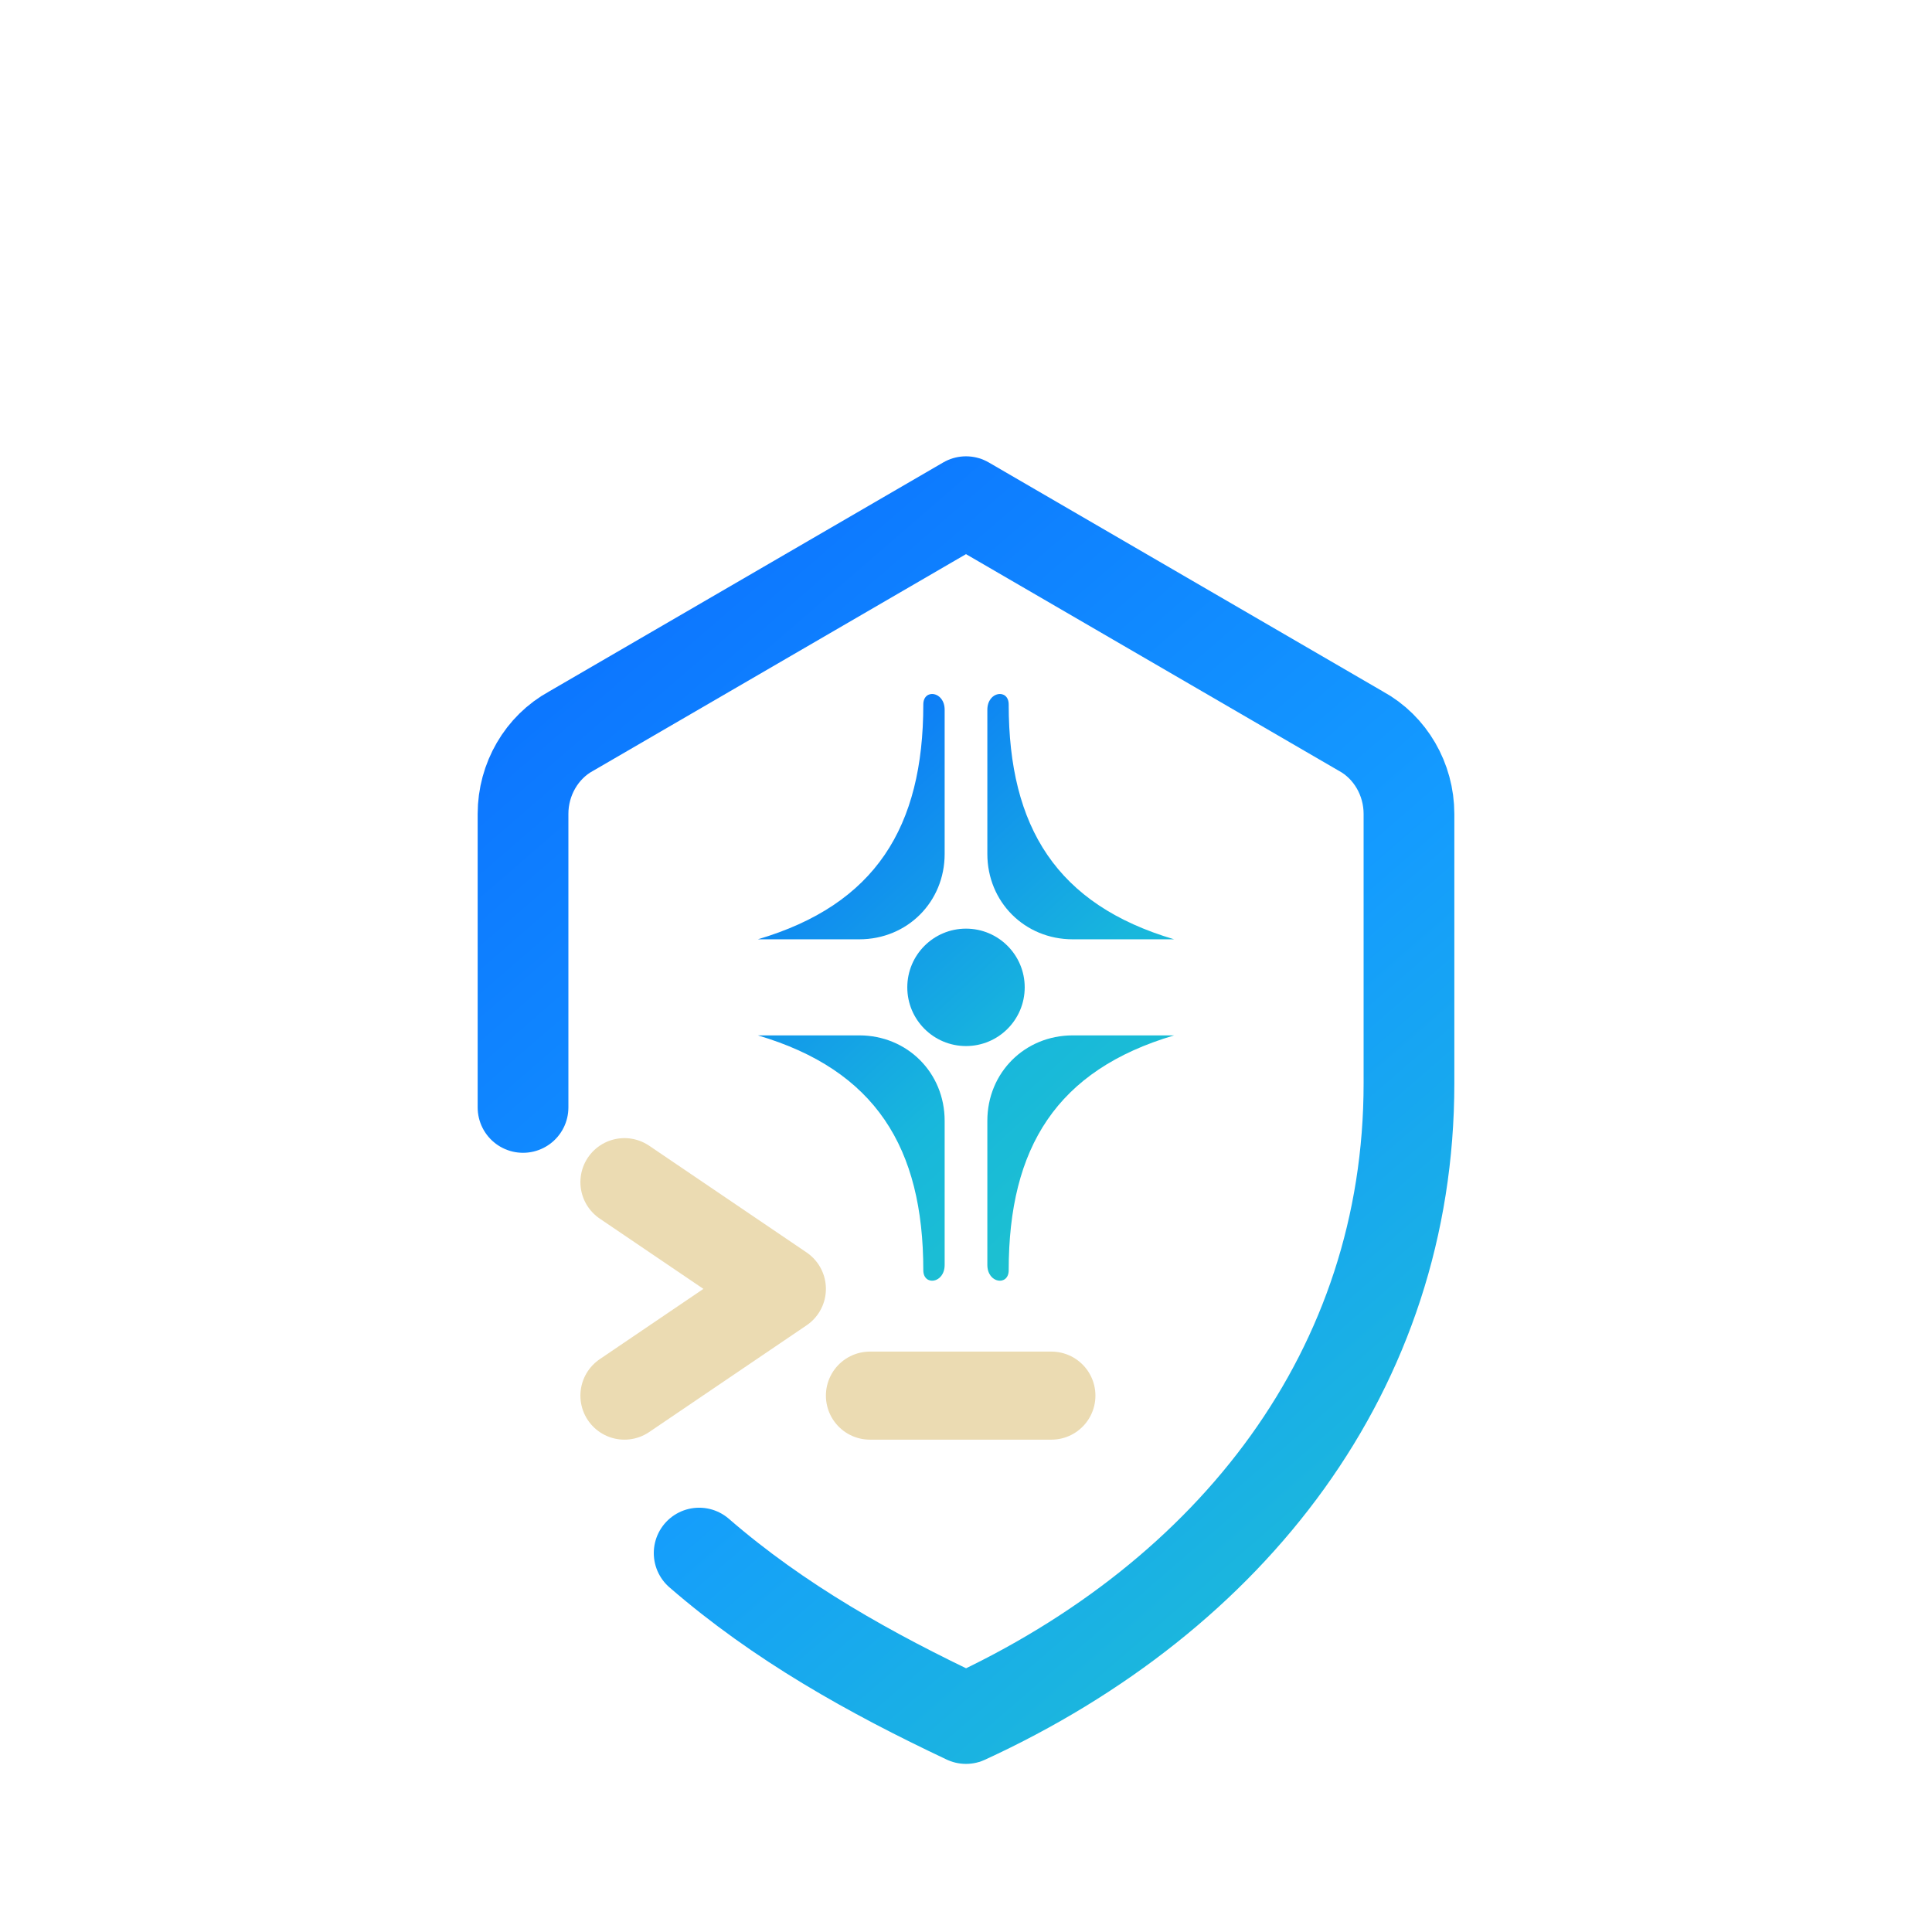
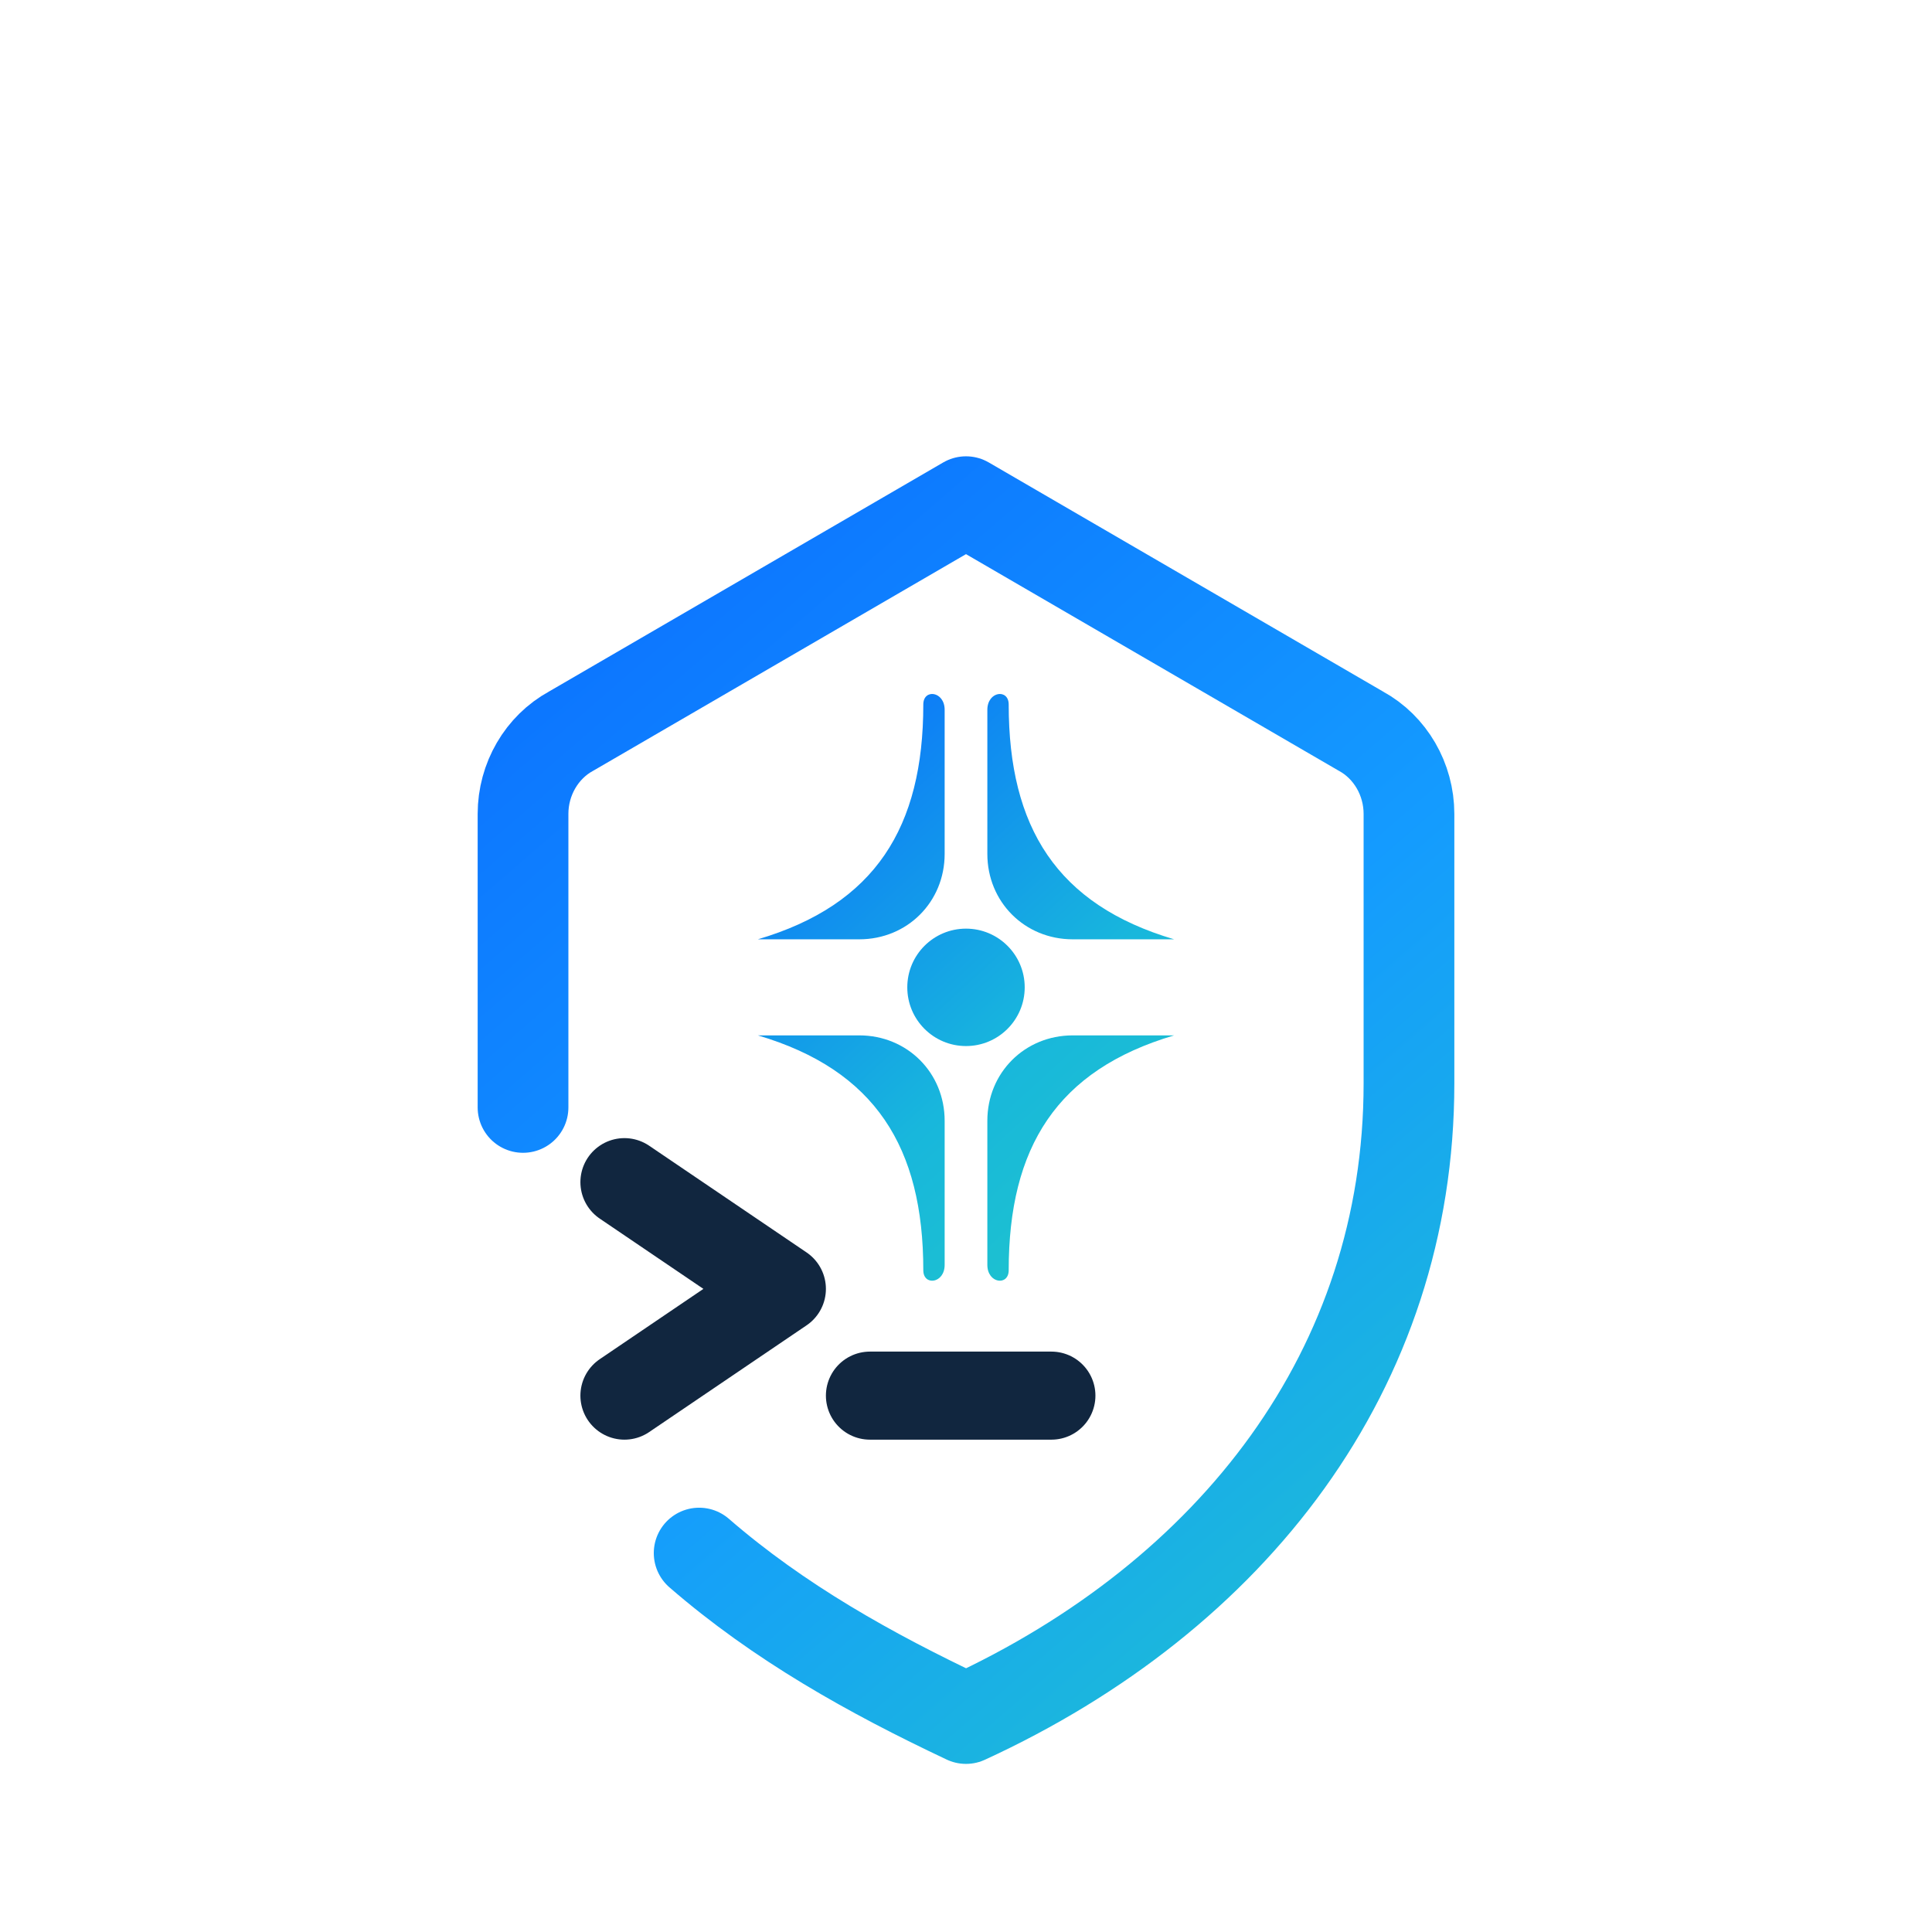
<svg xmlns="http://www.w3.org/2000/svg" width="724" height="724" viewBox="0 0 724 724" fill="none" role="img" aria-labelledby="title desc">
  <defs>
    <linearGradient id="shieldStroke" x1="108" y1="132" x2="508" y2="594" gradientUnits="userSpaceOnUse">
      <stop offset="0" stop-color="#0A6CFF" />
      <stop offset="0.52" stop-color="#149BFF" />
      <stop offset="1" stop-color="#20C8C7" />
    </linearGradient>
    <linearGradient id="airsMark" x1="200" y1="220" x2="382" y2="420" gradientUnits="userSpaceOnUse">
      <stop offset="0" stop-color="#0A6CFF" />
      <stop offset="0.58" stop-color="#18B7DC" />
      <stop offset="1" stop-color="#20C8C7" />
    </linearGradient>
    <linearGradient id="airsWord" x1="1320" y1="245" x2="1710" y2="460" gradientUnits="userSpaceOnUse">
      <stop offset="0" stop-color="#0A6CFF" />
      <stop offset="0.58" stop-color="#149BFF" />
      <stop offset="1" stop-color="#20C8C7" />
    </linearGradient>
  </defs>
  <g transform="translate(80 50) scale(1.0)">
    <g id="prisma-airs-cli-icon" stroke-linecap="round" stroke-linejoin="round">
      <path d="M116 365V255C116 242 123 230 134 224L282 138L430 224C441 230 448 242 448 255V356C448 463 382 548 282 594C246 577 212 558 182 532" fill="none" stroke="url(#shieldStroke)" stroke-width="34" />
      <g fill="url(#airsMark)">
        <path d="M266 214C266 260 248 289 204 302H242C260 302 274 288 274 270V216C274 209 266 208 266 214Z" />
        <path d="M298 214C298 260 316 289 360 302H322C304 302 290 288 290 270V216C290 209 298 208 298 214Z" />
        <path d="M204 338C248 351 266 380 266 426C266 432 274 431 274 424V370C274 352 260 338 242 338H204Z" />
        <path d="M360 338C316 351 298 380 298 426C298 432 290 431 290 424V370C290 352 304 338 322 338H360Z" />
        <circle cx="282" cy="320" r="22" />
      </g>
-       <path d="M154 393L213 433L154 473" fill="none" stroke="#ebdbb2" stroke-width="33" />
-       <path d="M246 473H314" fill="none" stroke="#ebdbb2" stroke-width="33" />
+       <path d="M154 393L213 433L154 473" fill="none" stroke="#11263F" stroke-width="33" />
+       <path d="M246 473H314" fill="none" stroke="#11263F" stroke-width="33" />
    </g>
  </g>
</svg>
